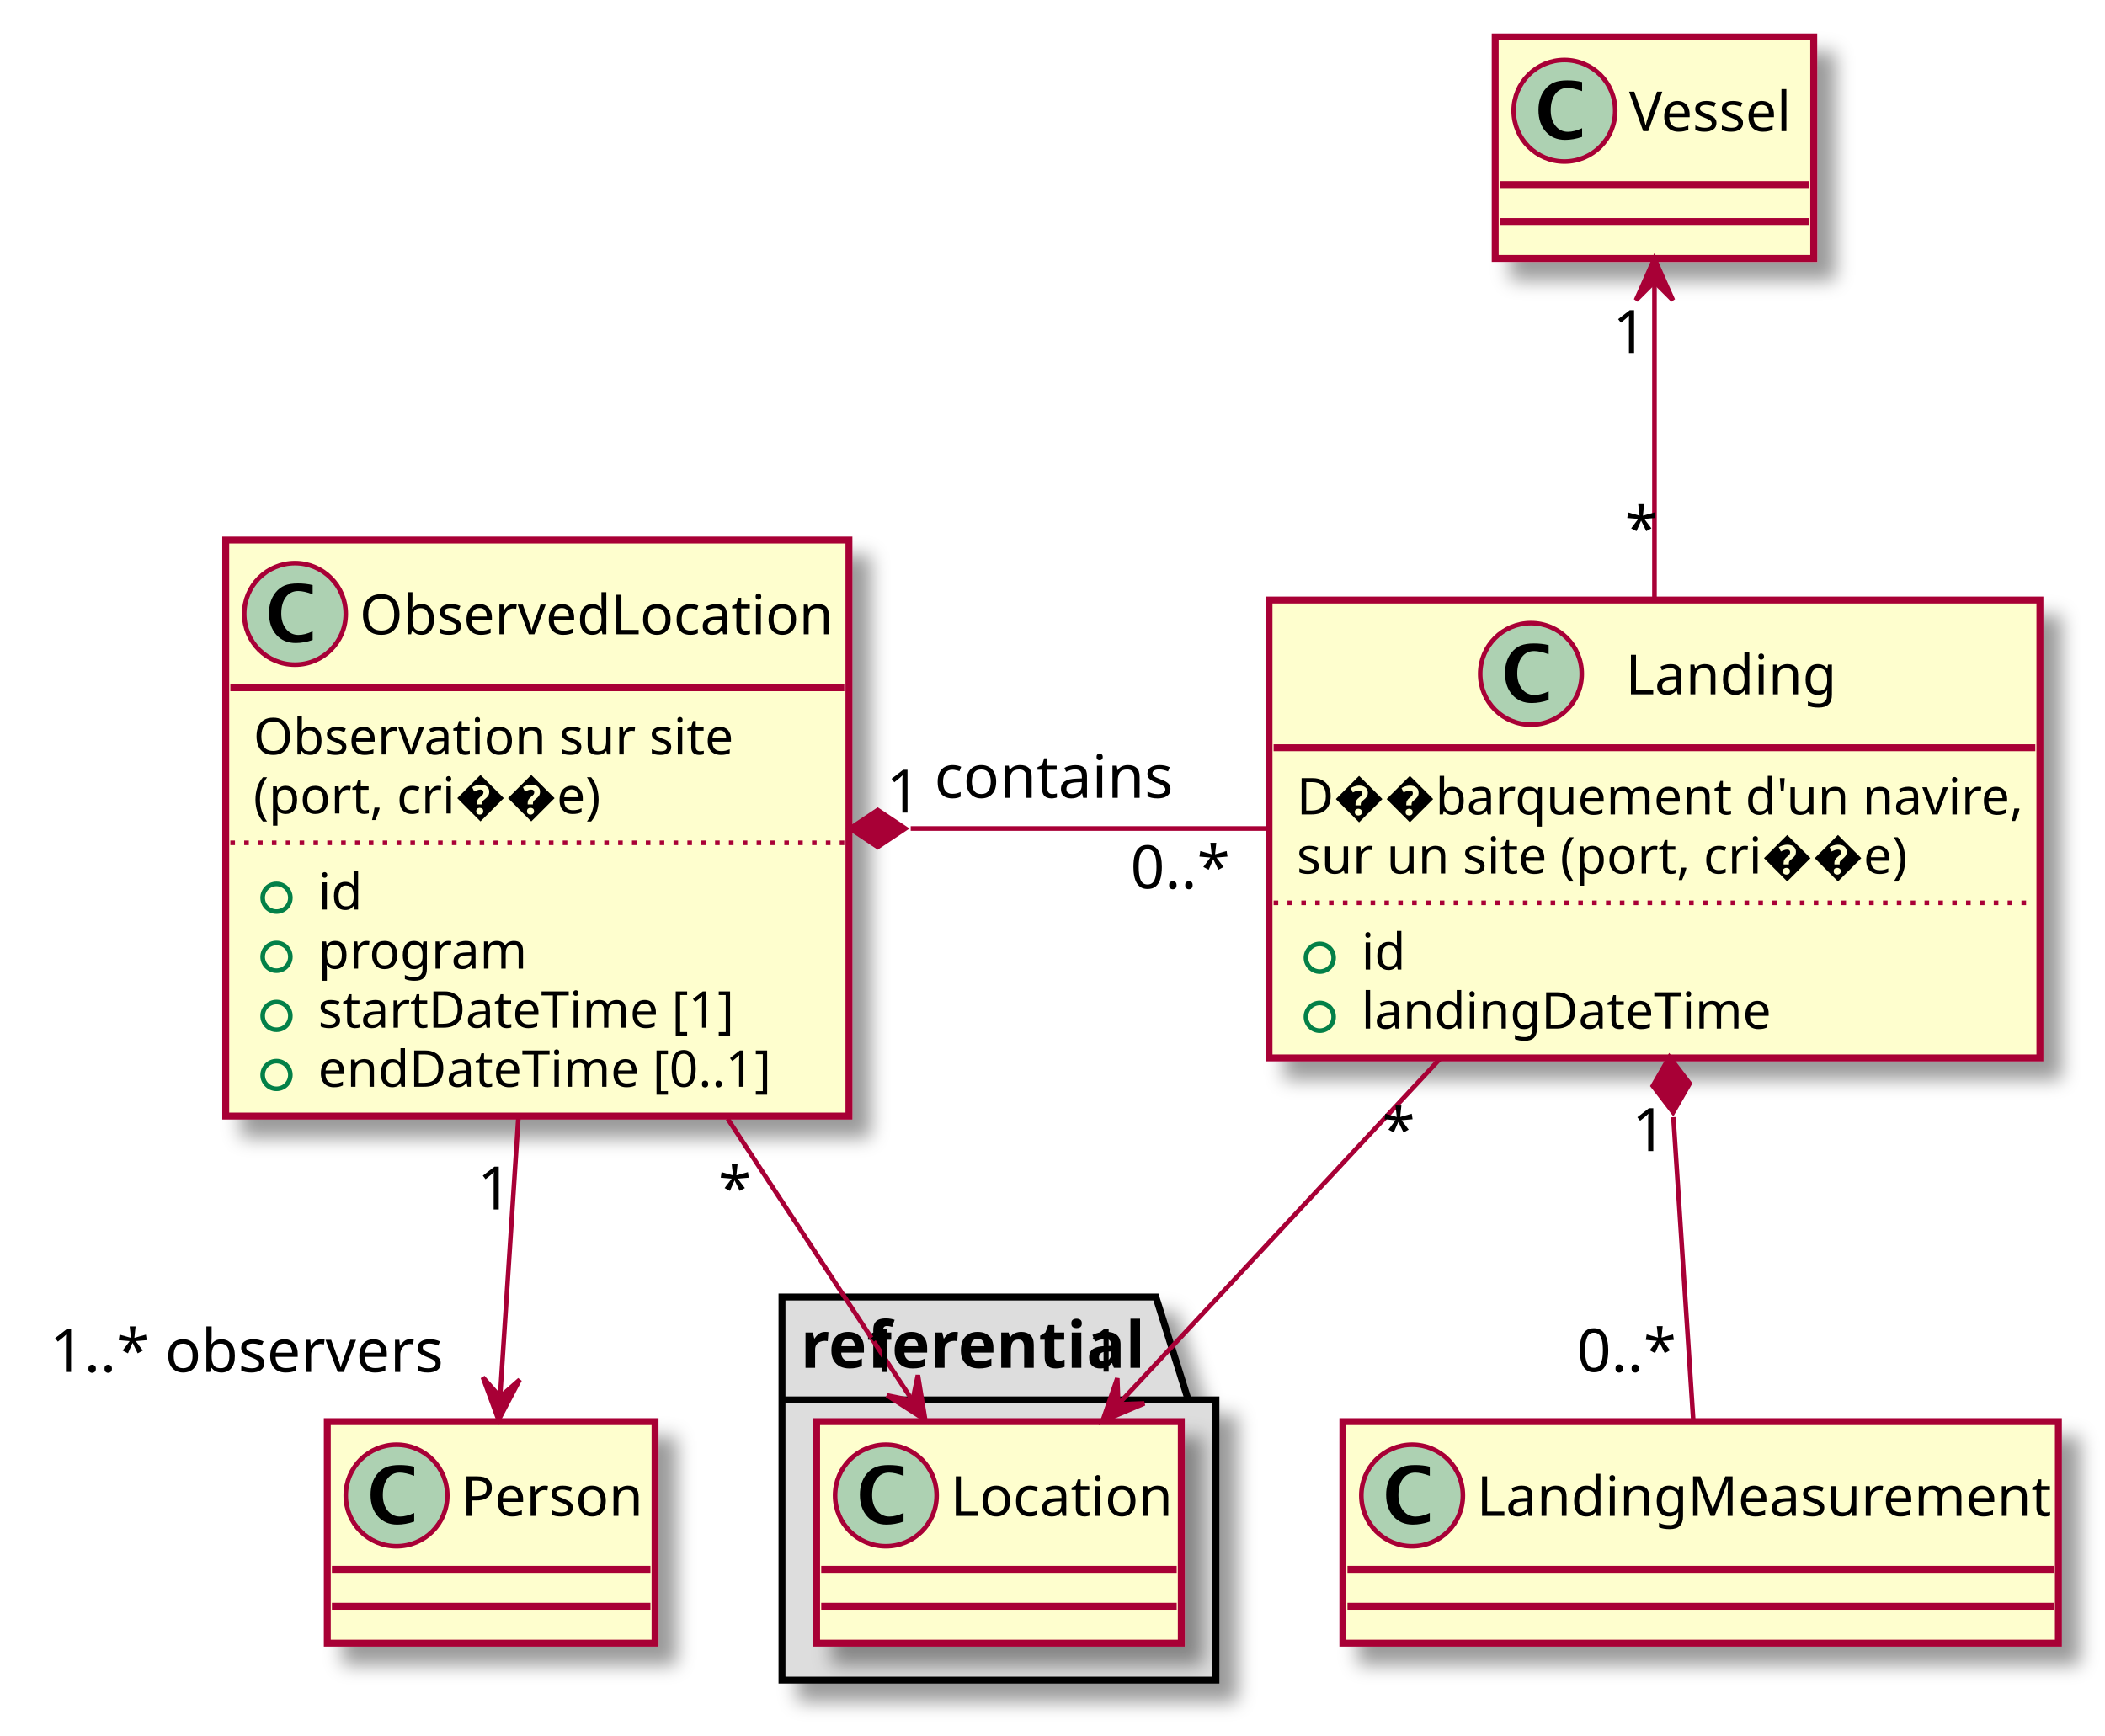
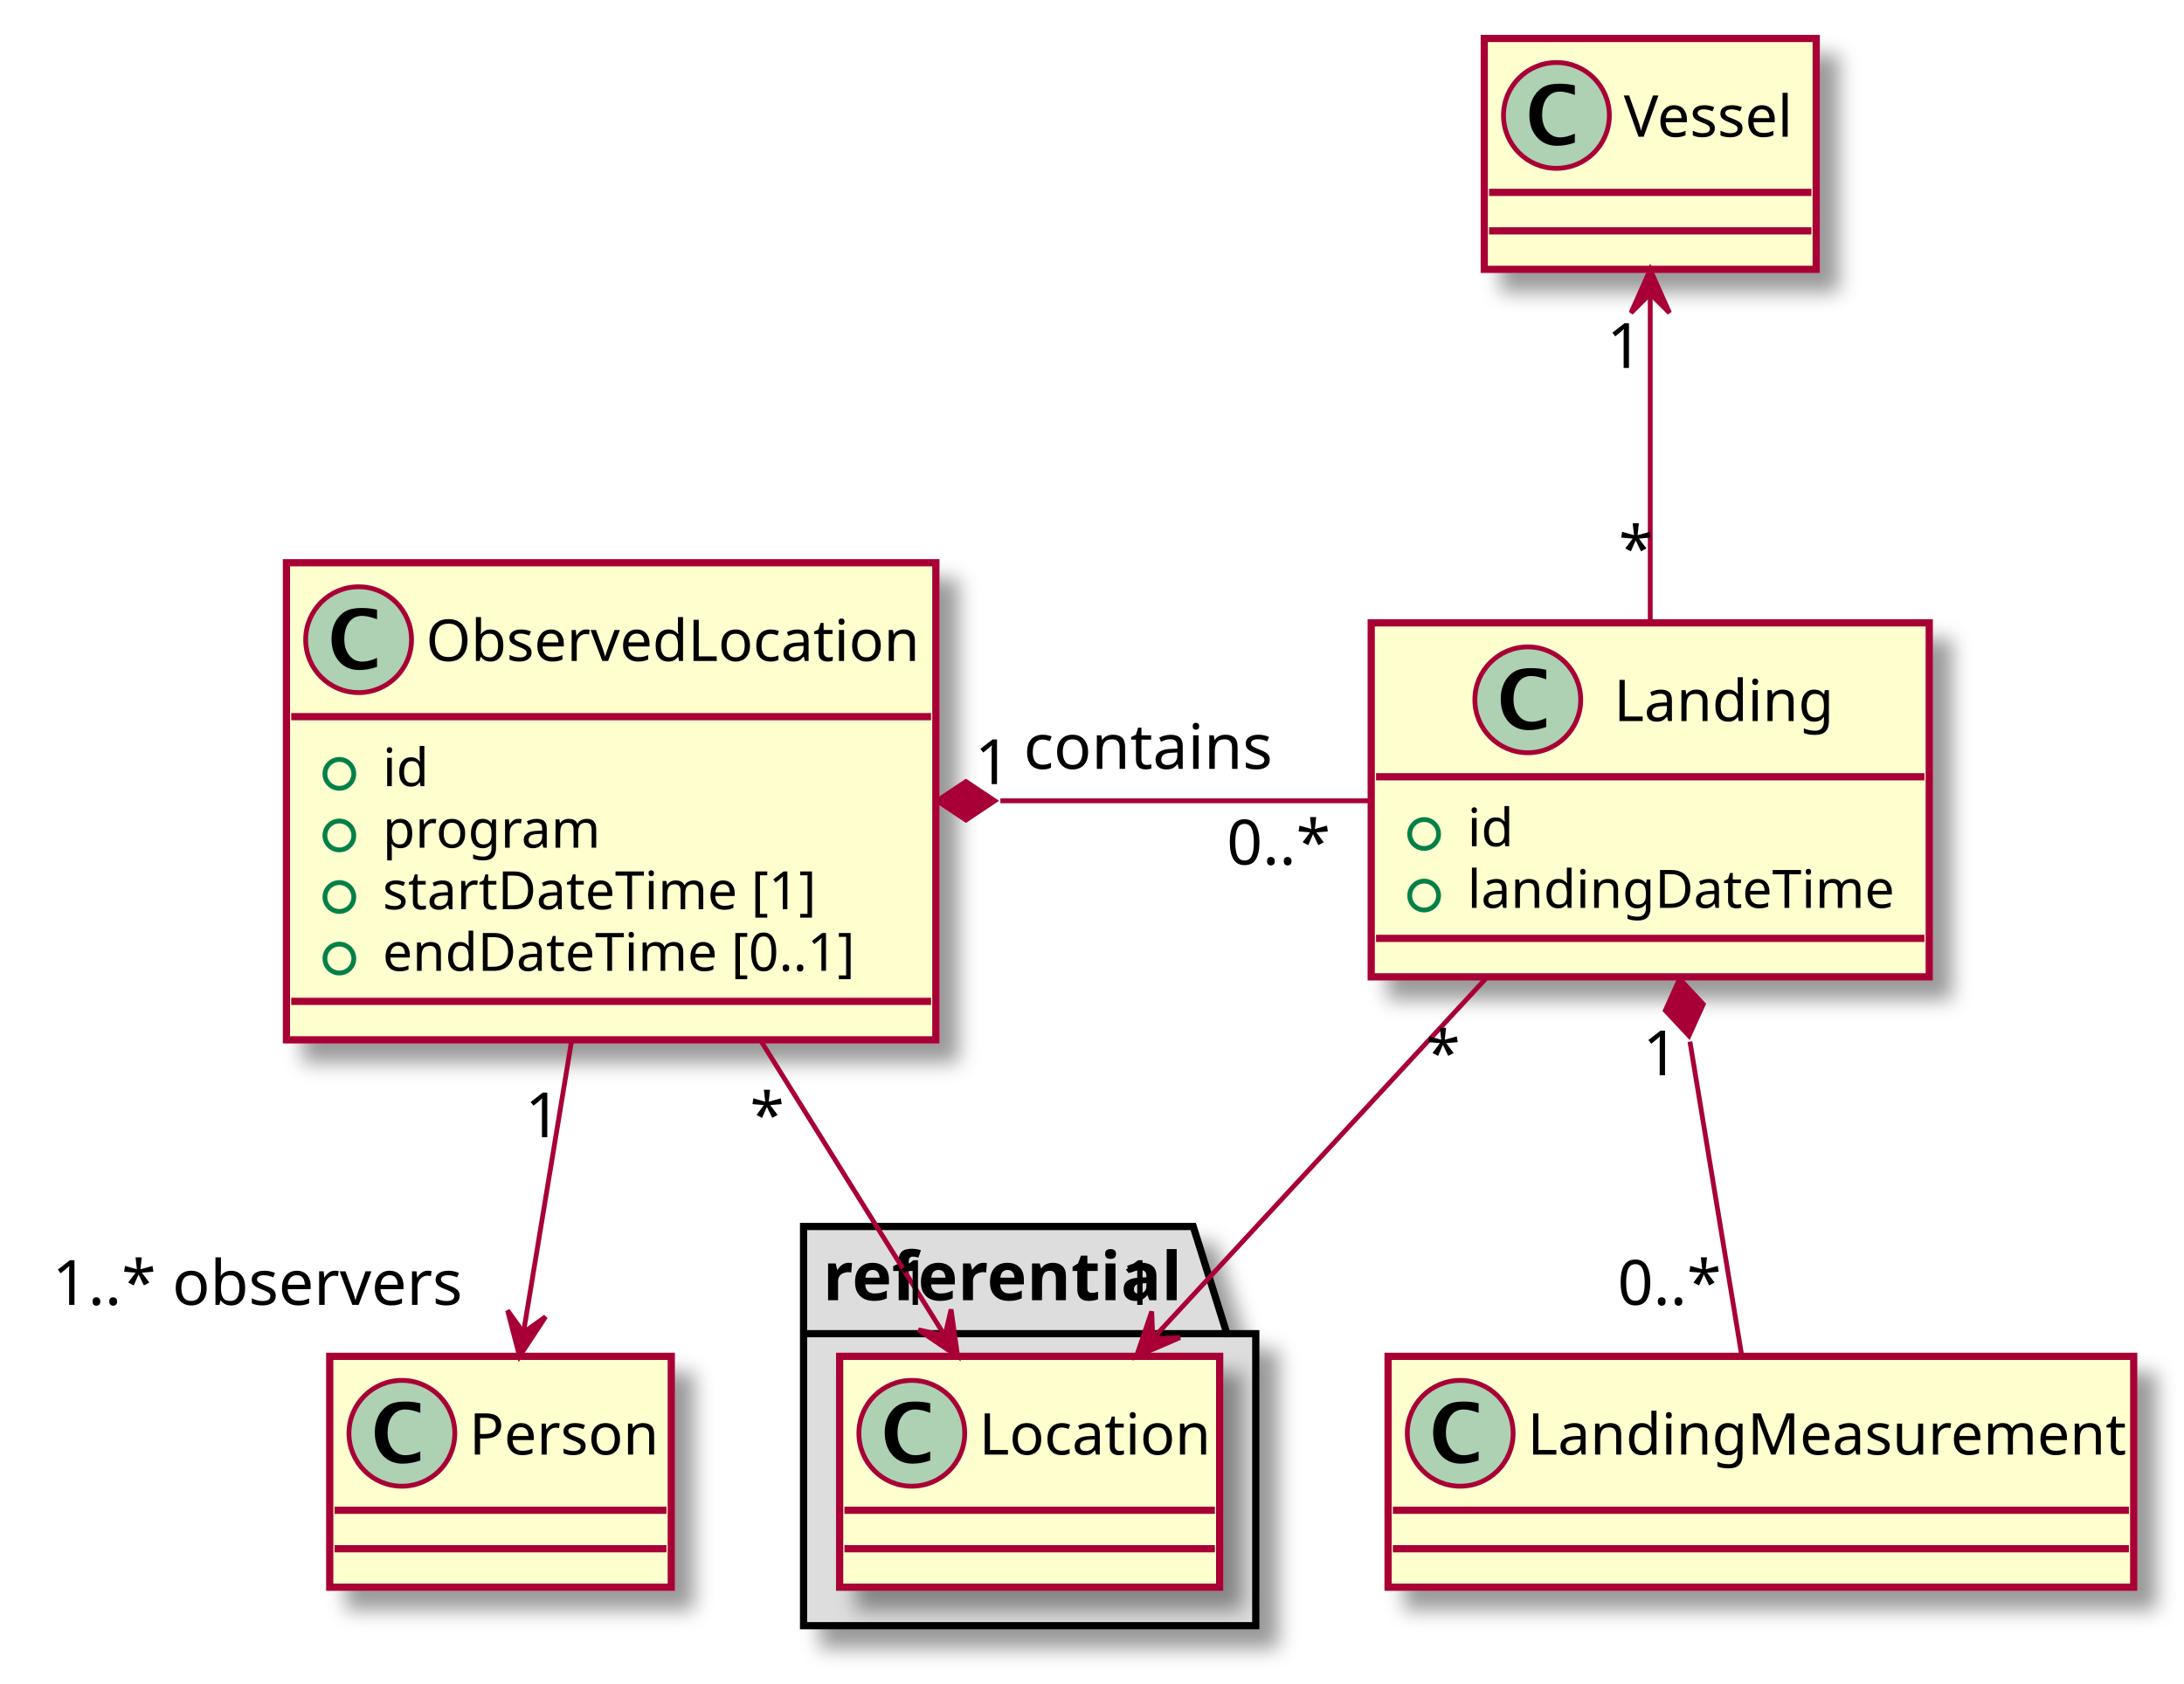
- <svg xmlns="http://www.w3.org/2000/svg" contentScriptType="application/ecmascript" contentStyleType="text/css" height="376px" preserveAspectRatio="none" style="width:456px;height:376px;" version="1.1" viewBox="0 0 456 376" width="456px" zoomAndPan="magnify">
+ <svg xmlns="http://www.w3.org/2000/svg" contentScriptType="application/ecmascript" contentStyleType="text/css" height="350px" preserveAspectRatio="none" style="width:454px;height:350px;" version="1.1" viewBox="0 0 454 350" width="454px" zoomAndPan="magnify">
  <defs>
-     <filter height="300%" id="fyo2mvbrao3at" width="300%" x="-1" y="-1">
+     <filter height="300%" id="f1p4arcxtyi0mf" width="300%" x="-1" y="-1">
      <feGaussianBlur result="blurOut" stdDeviation="2.0" />
      <feColorMatrix in="blurOut" result="blurOut2" type="matrix" values="0 0 0 0 0 0 0 0 0 0 0 0 0 0 0 0 0 0 .4 0" />
      <feOffset dx="4.0" dy="4.0" in="blurOut2" result="blurOut3" />
      <feBlend in="SourceGraphic" in2="blurOut3" mode="normal" />
    </filter>
  </defs>
  <g>
-     <polygon fill="#DDDDDD" filter="url(#fyo2mvbrao3at)" points="169.402,281,250.402,281,257.402,303.29,263.402,303.29,263.402,364,169.402,364,169.402,281" style="stroke: #000000; stroke-width: 1.5;" />
-     <line style="stroke: #000000; stroke-width: 1.5;" x1="169.402" x2="257.402" y1="303.29" y2="303.29" />
-     <text fill="#000000" font-family="sans-serif" font-size="14" font-weight="bold" lengthAdjust="spacingAndGlyphs" textLength="75" x="173.402" y="296.337">referential</text>
-     <rect fill="#FEFECE" filter="url(#fyo2mvbrao3at)" height="48" id="Location" style="stroke: #A80036; stroke-width: 1.5;" width="79" x="176.902" y="308" />
-     <ellipse cx="191.902" cy="324" fill="#ADD1B2" rx="11" ry="11" style="stroke: #A80036; stroke-width: 1.0;" />
-     <path d="M195.73,329.656 Q193.855,330.312 192.043,330.312 Q189.449,330.312 187.863,328.531 Q186.277,326.75 186.277,323.844 Q186.277,321.156 187.684,319.391 Q188.543,318.312 189.66,317.859 Q190.777,317.406 192.559,317.406 Q194.277,317.406 195.73,317.766 L195.73,319.75 Q193.855,319.047 192.605,319.047 Q190.918,319.047 189.926,320.367 Q188.934,321.688 188.934,323.922 Q188.934,325.969 189.973,327.266 Q191.012,328.562 192.652,328.562 Q194.043,328.562 195.73,327.781 L195.73,329.656 Z " />
-     <text fill="#000000" font-family="sans-serif" font-size="12" lengthAdjust="spacingAndGlyphs" textLength="47" x="205.902" y="328.421">Location</text>
-     <line style="stroke: #A80036; stroke-width: 1.5;" x1="177.902" x2="254.902" y1="340" y2="340" />
-     <line style="stroke: #A80036; stroke-width: 1.5;" x1="177.902" x2="254.902" y1="348" y2="348" />
-     <rect fill="#FEFECE" filter="url(#fyo2mvbrao3at)" height="124.796" id="ObservedLocation" style="stroke: #A80036; stroke-width: 1.5;" width="135" x="48.902" y="117" />
-     <ellipse cx="63.902" cy="133" fill="#ADD1B2" rx="11" ry="11" style="stroke: #A80036; stroke-width: 1.0;" />
-     <path d="M67.73,138.656 Q65.855,139.312 64.043,139.312 Q61.449,139.312 59.863,137.531 Q58.277,135.75 58.277,132.844 Q58.277,130.156 59.684,128.391 Q60.543,127.312 61.66,126.859 Q62.777,126.406 64.559,126.406 Q66.277,126.406 67.73,126.766 L67.73,128.75 Q65.855,128.047 64.605,128.047 Q62.918,128.047 61.926,129.367 Q60.934,130.688 60.934,132.922 Q60.934,134.969 61.973,136.266 Q63.012,137.562 64.652,137.562 Q66.043,137.562 67.73,136.781 L67.73,138.656 Z " />
-     <text fill="#000000" font-family="sans-serif" font-size="12" lengthAdjust="spacingAndGlyphs" textLength="103" x="77.902" y="137.421">ObservedLocation</text>
-     <line style="stroke: #A80036; stroke-width: 1.5;" x1="49.902" x2="182.902" y1="149" y2="149" />
-     <text fill="#000000" font-family="sans-serif" font-size="11" lengthAdjust="spacingAndGlyphs" textLength="109" x="54.902" y="163.452">Observation sur site</text>
-     <text fill="#000000" font-family="sans-serif" font-size="11" lengthAdjust="spacingAndGlyphs" textLength="73" x="54.902" y="176.251">(port, cri��e)</text>
-     <line style="stroke: #A80036; stroke-width: 1.0; stroke-dasharray: 1.0,2.0;" x1="49.902" x2="182.902" y1="182.599" y2="182.599" />
-     <ellipse cx="59.902" cy="194.498" fill="none" rx="3" ry="3" style="stroke: #038048; stroke-width: 1.0;" />
-     <text fill="#000000" font-family="sans-serif" font-size="11" lengthAdjust="spacingAndGlyphs" textLength="10" x="68.902" y="197.051">id</text>
-     <ellipse cx="59.902" cy="207.298" fill="none" rx="3" ry="3" style="stroke: #038048; stroke-width: 1.0;" />
-     <text fill="#000000" font-family="sans-serif" font-size="11" lengthAdjust="spacingAndGlyphs" textLength="47" x="68.902" y="209.85">program</text>
-     <ellipse cx="59.902" cy="220.097" fill="none" rx="3" ry="3" style="stroke: #038048; stroke-width: 1.0;" />
-     <text fill="#000000" font-family="sans-serif" font-size="11" lengthAdjust="spacingAndGlyphs" textLength="93" x="68.902" y="222.649">startDateTime [1]</text>
-     <ellipse cx="59.902" cy="232.896" fill="none" rx="3" ry="3" style="stroke: #038048; stroke-width: 1.0;" />
-     <text fill="#000000" font-family="sans-serif" font-size="11" lengthAdjust="spacingAndGlyphs" textLength="101" x="68.902" y="235.449">endDateTime [0..1]</text>
-     <rect fill="#FEFECE" filter="url(#fyo2mvbrao3at)" height="99.197" id="Landing" style="stroke: #A80036; stroke-width: 1.5;" width="167" x="274.902" y="130" />
-     <ellipse cx="331.652" cy="146" fill="#ADD1B2" rx="11" ry="11" style="stroke: #A80036; stroke-width: 1.0;" />
-     <path d="M335.48,151.656 Q333.605,152.312 331.793,152.312 Q329.199,152.312 327.613,150.531 Q326.027,148.75 326.027,145.844 Q326.027,143.156 327.433,141.391 Q328.293,140.312 329.41,139.859 Q330.527,139.406 332.308,139.406 Q334.027,139.406 335.48,139.766 L335.48,141.75 Q333.605,141.047 332.355,141.047 Q330.668,141.047 329.676,142.367 Q328.683,143.688 328.683,145.922 Q328.683,147.969 329.723,149.266 Q330.762,150.562 332.402,150.562 Q333.793,150.562 335.48,149.781 L335.48,151.656 Z " />
-     <text fill="#000000" font-family="sans-serif" font-size="12" lengthAdjust="spacingAndGlyphs" textLength="45" x="352.152" y="150.421">Landing</text>
-     <line style="stroke: #A80036; stroke-width: 1.5;" x1="275.902" x2="440.902" y1="162" y2="162" />
-     <text fill="#000000" font-family="sans-serif" font-size="11" lengthAdjust="spacingAndGlyphs" textLength="155" x="280.902" y="176.452">D��barquement d'un navire,</text>
-     <text fill="#000000" font-family="sans-serif" font-size="11" lengthAdjust="spacingAndGlyphs" textLength="133" x="280.902" y="189.251">sur un site (port, cri��e)</text>
-     <line style="stroke: #A80036; stroke-width: 1.0; stroke-dasharray: 1.0,2.0;" x1="275.902" x2="440.902" y1="195.599" y2="195.599" />
-     <ellipse cx="285.902" cy="207.498" fill="none" rx="3" ry="3" style="stroke: #038048; stroke-width: 1.0;" />
-     <text fill="#000000" font-family="sans-serif" font-size="11" lengthAdjust="spacingAndGlyphs" textLength="10" x="294.902" y="210.051">id</text>
-     <ellipse cx="285.902" cy="220.298" fill="none" rx="3" ry="3" style="stroke: #038048; stroke-width: 1.0;" />
-     <text fill="#000000" font-family="sans-serif" font-size="11" lengthAdjust="spacingAndGlyphs" textLength="90" x="294.902" y="222.85">landingDateTime</text>
-     <rect fill="#FEFECE" filter="url(#fyo2mvbrao3at)" height="48" id="LandingMeasurement" style="stroke: #A80036; stroke-width: 1.5;" width="155" x="290.902" y="308" />
-     <ellipse cx="305.902" cy="324" fill="#ADD1B2" rx="11" ry="11" style="stroke: #A80036; stroke-width: 1.0;" />
-     <path d="M309.73,329.656 Q307.855,330.312 306.043,330.312 Q303.449,330.312 301.863,328.531 Q300.277,326.75 300.277,323.844 Q300.277,321.156 301.684,319.391 Q302.543,318.312 303.66,317.859 Q304.777,317.406 306.559,317.406 Q308.277,317.406 309.73,317.766 L309.73,319.75 Q307.855,319.047 306.605,319.047 Q304.918,319.047 303.926,320.367 Q302.934,321.688 302.934,323.922 Q302.934,325.969 303.973,327.266 Q305.012,328.562 306.652,328.562 Q308.043,328.562 309.73,327.781 L309.73,329.656 Z " />
-     <text fill="#000000" font-family="sans-serif" font-size="12" lengthAdjust="spacingAndGlyphs" textLength="123" x="319.902" y="328.421">LandingMeasurement</text>
-     <line style="stroke: #A80036; stroke-width: 1.5;" x1="291.902" x2="444.902" y1="340" y2="340" />
-     <line style="stroke: #A80036; stroke-width: 1.5;" x1="291.902" x2="444.902" y1="348" y2="348" />
-     <rect fill="#FEFECE" filter="url(#fyo2mvbrao3at)" height="48" id="Person" style="stroke: #A80036; stroke-width: 1.5;" width="71" x="70.902" y="308" />
-     <ellipse cx="85.902" cy="324" fill="#ADD1B2" rx="11" ry="11" style="stroke: #A80036; stroke-width: 1.0;" />
-     <path d="M89.73,329.656 Q87.855,330.312 86.043,330.312 Q83.449,330.312 81.863,328.531 Q80.277,326.75 80.277,323.844 Q80.277,321.156 81.684,319.391 Q82.543,318.312 83.66,317.859 Q84.777,317.406 86.559,317.406 Q88.277,317.406 89.73,317.766 L89.73,319.75 Q87.855,319.047 86.605,319.047 Q84.918,319.047 83.926,320.367 Q82.934,321.688 82.934,323.922 Q82.934,325.969 83.973,327.266 Q85.012,328.562 86.652,328.562 Q88.043,328.562 89.73,327.781 L89.73,329.656 Z " />
-     <text fill="#000000" font-family="sans-serif" font-size="12" lengthAdjust="spacingAndGlyphs" textLength="39" x="99.902" y="328.421">Person</text>
-     <line style="stroke: #A80036; stroke-width: 1.5;" x1="71.902" x2="140.902" y1="340" y2="340" />
-     <line style="stroke: #A80036; stroke-width: 1.5;" x1="71.902" x2="140.902" y1="348" y2="348" />
-     <rect fill="#FEFECE" filter="url(#fyo2mvbrao3at)" height="48" id="Vessel" style="stroke: #A80036; stroke-width: 1.5;" width="69" x="323.902" y="8" />
-     <ellipse cx="338.902" cy="24" fill="#ADD1B2" rx="11" ry="11" style="stroke: #A80036; stroke-width: 1.0;" />
-     <path d="M342.73,29.656 Q340.855,30.312 339.043,30.312 Q336.449,30.312 334.863,28.531 Q333.277,26.75 333.277,23.844 Q333.277,21.156 334.684,19.391 Q335.543,18.312 336.66,17.859 Q337.777,17.406 339.559,17.406 Q341.277,17.406 342.73,17.766 L342.73,19.75 Q340.855,19.047 339.605,19.047 Q337.918,19.047 336.926,20.367 Q335.934,21.688 335.934,23.922 Q335.934,25.969 336.973,27.266 Q338.012,28.562 339.652,28.562 Q341.043,28.562 342.73,27.781 L342.73,29.656 Z " />
-     <text fill="#000000" font-family="sans-serif" font-size="12" lengthAdjust="spacingAndGlyphs" textLength="37" x="352.902" y="28.421">Vessel</text>
-     <line style="stroke: #A80036; stroke-width: 1.5;" x1="324.902" x2="391.902" y1="40" y2="40" />
-     <line style="stroke: #A80036; stroke-width: 1.5;" x1="324.902" x2="391.902" y1="48" y2="48" />
-     <path d="M197.285,179.5 C222.186,179.5 249.645,179.5 274.73,179.5 " fill="none" id="ObservedLocation-Landing" style="stroke: #A80036; stroke-width: 1.0;" />
-     <polygon fill="#A80036" points="184.135,179.5,190.135,183.5,196.135,179.5,190.135,175.5,184.135,179.5" style="stroke: #A80036; stroke-width: 1.0;" />
-     <text fill="#000000" font-family="sans-serif" font-size="13" lengthAdjust="spacingAndGlyphs" textLength="54" x="202.402" y="172.852">contains</text>
-     <text fill="#000000" font-family="sans-serif" font-size="13" lengthAdjust="spacingAndGlyphs" textLength="8" x="191.98" y="176.05">1</text>
-     <text fill="#000000" font-family="sans-serif" font-size="13" lengthAdjust="spacingAndGlyphs" textLength="22" x="244.89" y="192.471">0..*</text>
-     <path d="M112.277,242.408 C110.912,263.227 109.457,285.416 108.337,302.504 " fill="none" id="ObservedLocation-Person" style="stroke: #A80036; stroke-width: 1.0;" />
-     <polygon fill="#A80036" points="108,307.636,112.581,298.917,108.327,302.646,104.598,298.393,108,307.636" style="stroke: #A80036; stroke-width: 1.0;" />
-     <text fill="#000000" font-family="sans-serif" font-size="13" lengthAdjust="spacingAndGlyphs" textLength="8" x="103.439" y="262.038">1</text>
-     <text fill="#000000" font-family="sans-serif" font-size="13" lengthAdjust="spacingAndGlyphs" textLength="87" x="10.786" y="297.237">1..* observers</text>
-     <path d="M358.402,61.354 C358.402,80.895 358.402,107.059 358.402,129.798 " fill="none" id="Vessel-Landing" style="stroke: #A80036; stroke-width: 1.0;" />
-     <polygon fill="#A80036" points="358.402,56.027,354.402,65.027,358.402,61.027,362.402,65.027,358.402,56.027" style="stroke: #A80036; stroke-width: 1.0;" />
-     <text fill="#000000" font-family="sans-serif" font-size="13" lengthAdjust="spacingAndGlyphs" textLength="8" x="349.377" y="76.474">1</text>
-     <text fill="#000000" font-family="sans-serif" font-size="13" lengthAdjust="spacingAndGlyphs" textLength="6" x="351.98" y="119.101">*</text>
-     <path d="M362.503,242.031 C364.024,265.231 365.66,290.182 366.823,307.91 " fill="none" id="Landing-LandingMeasurement" style="stroke: #A80036; stroke-width: 1.0;" />
-     <polygon fill="#A80036" points="361.649,229.012,358.05,235.261,362.434,240.987,366.033,234.738,361.649,229.012" style="stroke: #A80036; stroke-width: 1.0;" />
-     <text fill="#000000" font-family="sans-serif" font-size="13" lengthAdjust="spacingAndGlyphs" textLength="8" x="353.543" y="249.377">1</text>
-     <text fill="#000000" font-family="sans-serif" font-size="13" lengthAdjust="spacingAndGlyphs" textLength="22" x="341.599" y="297.183">0..*</text>
-     <path d="M312.299,229.012 C289.123,253.902 261.894,283.144 242.384,304.097 " fill="none" id="Landing-Location" style="stroke: #A80036; stroke-width: 1.0;" />
-     <polygon fill="#A80036" points="238.834,307.91,247.895,304.049,242.241,304.25,242.04,298.597,238.834,307.91" style="stroke: #A80036; stroke-width: 1.0;" />
-     <text fill="#000000" font-family="sans-serif" font-size="13" lengthAdjust="spacingAndGlyphs" textLength="6" x="299.394" y="249.377">*</text>
-     <text fill="#000000" font-family="sans-serif" font-size="13" lengthAdjust="spacingAndGlyphs" textLength="8" x="235.557" y="297.183">1</text>
-     <path d="M157.654,242.408 C171.541,263.586 186.358,286.182 197.637,303.383 " fill="none" id="ObservedLocation-Location" style="stroke: #A80036; stroke-width: 1.0;" />
-     <polygon fill="#A80036" points="200.426,307.636,198.836,297.916,197.684,303.454,192.146,302.303,200.426,307.636" style="stroke: #A80036; stroke-width: 1.0;" />
-     <text fill="#000000" font-family="sans-serif" font-size="13" lengthAdjust="spacingAndGlyphs" textLength="6" x="155.598" y="262.038">*</text>
-     <text fill="#000000" font-family="sans-serif" font-size="13" lengthAdjust="spacingAndGlyphs" textLength="8" x="187.556" y="297.237">1</text>
+     <polygon fill="#DDDDDD" filter="url(#f1p4arcxtyi0mf)" points="167.042,255,248.042,255,255.042,277.29,261.043,277.29,261.043,338,167.042,338,167.042,255" style="stroke: #000000; stroke-width: 1.5;" />
+     <line style="stroke: #000000; stroke-width: 1.5;" x1="167.042" x2="255.042" y1="277.29" y2="277.29" />
+     <text fill="#000000" font-family="sans-serif" font-size="14" font-weight="bold" lengthAdjust="spacingAndGlyphs" textLength="75" x="171.042" y="270.337">referential</text>
+     <rect fill="#FEFECE" filter="url(#f1p4arcxtyi0mf)" height="48" id="Location" style="stroke: #A80036; stroke-width: 1.5;" width="79" x="174.542" y="282" />
+     <ellipse cx="189.542" cy="298" fill="#ADD1B2" rx="11" ry="11" style="stroke: #A80036; stroke-width: 1.0;" />
+     <path d="M193.371,303.656 Q191.496,304.312 189.683,304.312 Q187.089,304.312 185.503,302.531 Q183.917,300.75 183.917,297.844 Q183.917,295.156 185.324,293.391 Q186.183,292.312 187.3,291.859 Q188.417,291.406 190.199,291.406 Q191.917,291.406 193.371,291.766 L193.371,293.75 Q191.496,293.047 190.246,293.047 Q188.558,293.047 187.566,294.367 Q186.574,295.688 186.574,297.922 Q186.574,299.969 187.613,301.266 Q188.652,302.562 190.292,302.562 Q191.683,302.562 193.371,301.781 L193.371,303.656 Z " />
+     <text fill="#000000" font-family="sans-serif" font-size="12" lengthAdjust="spacingAndGlyphs" textLength="47" x="203.542" y="302.421">Location</text>
+     <line style="stroke: #A80036; stroke-width: 1.5;" x1="175.542" x2="252.542" y1="314" y2="314" />
+     <line style="stroke: #A80036; stroke-width: 1.5;" x1="175.542" x2="252.542" y1="322" y2="322" />
+     <rect fill="#FEFECE" filter="url(#f1p4arcxtyi0mf)" height="99.197" id="ObservedLocation" style="stroke: #A80036; stroke-width: 1.5;" width="135" x="59.542" y="117" />
+     <ellipse cx="74.543" cy="133" fill="#ADD1B2" rx="11" ry="11" style="stroke: #A80036; stroke-width: 1.0;" />
+     <path d="M78.371,138.656 Q76.496,139.312 74.683,139.312 Q72.089,139.312 70.503,137.531 Q68.918,135.75 68.918,132.844 Q68.918,130.156 70.324,128.391 Q71.183,127.312 72.3,126.859 Q73.418,126.406 75.199,126.406 Q76.918,126.406 78.371,126.766 L78.371,128.75 Q76.496,128.047 75.246,128.047 Q73.558,128.047 72.566,129.367 Q71.574,130.688 71.574,132.922 Q71.574,134.969 72.613,136.266 Q73.652,137.562 75.293,137.562 Q76.683,137.562 78.371,136.781 L78.371,138.656 Z " />
+     <text fill="#000000" font-family="sans-serif" font-size="12" lengthAdjust="spacingAndGlyphs" textLength="103" x="88.543" y="137.421">ObservedLocation</text>
+     <line style="stroke: #A80036; stroke-width: 1.5;" x1="60.542" x2="193.542" y1="149" y2="149" />
+     <ellipse cx="70.543" cy="160.9" fill="none" rx="3" ry="3" style="stroke: #038048; stroke-width: 1.0;" />
+     <text fill="#000000" font-family="sans-serif" font-size="11" lengthAdjust="spacingAndGlyphs" textLength="10" x="79.543" y="163.452">id</text>
+     <ellipse cx="70.543" cy="173.699" fill="none" rx="3" ry="3" style="stroke: #038048; stroke-width: 1.0;" />
+     <text fill="#000000" font-family="sans-serif" font-size="11" lengthAdjust="spacingAndGlyphs" textLength="47" x="79.543" y="176.251">program</text>
+     <ellipse cx="70.543" cy="186.498" fill="none" rx="3" ry="3" style="stroke: #038048; stroke-width: 1.0;" />
+     <text fill="#000000" font-family="sans-serif" font-size="11" lengthAdjust="spacingAndGlyphs" textLength="93" x="79.543" y="189.051">startDateTime [1]</text>
+     <ellipse cx="70.543" cy="199.298" fill="none" rx="3" ry="3" style="stroke: #038048; stroke-width: 1.0;" />
+     <text fill="#000000" font-family="sans-serif" font-size="11" lengthAdjust="spacingAndGlyphs" textLength="101" x="79.543" y="201.85">endDateTime [0..1]</text>
+     <line style="stroke: #A80036; stroke-width: 1.5;" x1="60.542" x2="193.542" y1="208.197" y2="208.197" />
+     <rect fill="#FEFECE" filter="url(#f1p4arcxtyi0mf)" height="73.599" id="Landing" style="stroke: #A80036; stroke-width: 1.5;" width="116" x="285.043" y="129.5" />
+     <ellipse cx="317.592" cy="145.5" fill="#ADD1B2" rx="11" ry="11" style="stroke: #A80036; stroke-width: 1.0;" />
+     <path d="M321.421,151.156 Q319.546,151.812 317.733,151.812 Q315.139,151.812 313.553,150.031 Q311.967,148.25 311.967,145.344 Q311.967,142.656 313.374,140.891 Q314.233,139.812 315.35,139.359 Q316.467,138.906 318.249,138.906 Q319.967,138.906 321.421,139.266 L321.421,141.25 Q319.546,140.547 318.296,140.547 Q316.608,140.547 315.616,141.867 Q314.624,143.188 314.624,145.422 Q314.624,147.469 315.663,148.766 Q316.702,150.062 318.342,150.062 Q319.733,150.062 321.421,149.281 L321.421,151.156 Z " />
+     <text fill="#000000" font-family="sans-serif" font-size="12" lengthAdjust="spacingAndGlyphs" textLength="45" x="335.493" y="149.921">Landing</text>
+     <line style="stroke: #A80036; stroke-width: 1.5;" x1="286.043" x2="400.043" y1="161.5" y2="161.5" />
+     <ellipse cx="296.043" cy="173.4" fill="none" rx="3" ry="3" style="stroke: #038048; stroke-width: 1.0;" />
+     <text fill="#000000" font-family="sans-serif" font-size="11" lengthAdjust="spacingAndGlyphs" textLength="10" x="305.043" y="175.952">id</text>
+     <ellipse cx="296.043" cy="186.199" fill="none" rx="3" ry="3" style="stroke: #038048; stroke-width: 1.0;" />
+     <text fill="#000000" font-family="sans-serif" font-size="11" lengthAdjust="spacingAndGlyphs" textLength="90" x="305.043" y="188.751">landingDateTime</text>
+     <line style="stroke: #A80036; stroke-width: 1.5;" x1="286.043" x2="400.043" y1="195.099" y2="195.099" />
+     <rect fill="#FEFECE" filter="url(#f1p4arcxtyi0mf)" height="48" id="LandingMeasurement" style="stroke: #A80036; stroke-width: 1.5;" width="155" x="288.543" y="282" />
+     <ellipse cx="303.543" cy="298" fill="#ADD1B2" rx="11" ry="11" style="stroke: #A80036; stroke-width: 1.0;" />
+     <path d="M307.371,303.656 Q305.496,304.312 303.683,304.312 Q301.089,304.312 299.503,302.531 Q297.918,300.75 297.918,297.844 Q297.918,295.156 299.324,293.391 Q300.183,292.312 301.3,291.859 Q302.418,291.406 304.199,291.406 Q305.918,291.406 307.371,291.766 L307.371,293.75 Q305.496,293.047 304.246,293.047 Q302.558,293.047 301.566,294.367 Q300.574,295.688 300.574,297.922 Q300.574,299.969 301.613,301.266 Q302.652,302.562 304.293,302.562 Q305.683,302.562 307.371,301.781 L307.371,303.656 Z " />
+     <text fill="#000000" font-family="sans-serif" font-size="12" lengthAdjust="spacingAndGlyphs" textLength="123" x="317.543" y="302.421">LandingMeasurement</text>
+     <line style="stroke: #A80036; stroke-width: 1.5;" x1="289.543" x2="442.543" y1="314" y2="314" />
+     <line style="stroke: #A80036; stroke-width: 1.5;" x1="289.543" x2="442.543" y1="322" y2="322" />
+     <rect fill="#FEFECE" filter="url(#f1p4arcxtyi0mf)" height="48" id="Person" style="stroke: #A80036; stroke-width: 1.5;" width="71" x="68.543" y="282" />
+     <ellipse cx="83.543" cy="298" fill="#ADD1B2" rx="11" ry="11" style="stroke: #A80036; stroke-width: 1.0;" />
+     <path d="M87.371,303.656 Q85.496,304.312 83.683,304.312 Q81.089,304.312 79.503,302.531 Q77.918,300.75 77.918,297.844 Q77.918,295.156 79.324,293.391 Q80.183,292.312 81.3,291.859 Q82.418,291.406 84.199,291.406 Q85.918,291.406 87.371,291.766 L87.371,293.75 Q85.496,293.047 84.246,293.047 Q82.558,293.047 81.566,294.367 Q80.574,295.688 80.574,297.922 Q80.574,299.969 81.613,301.266 Q82.652,302.562 84.293,302.562 Q85.683,302.562 87.371,301.781 L87.371,303.656 Z " />
+     <text fill="#000000" font-family="sans-serif" font-size="12" lengthAdjust="spacingAndGlyphs" textLength="39" x="97.543" y="302.421">Person</text>
+     <line style="stroke: #A80036; stroke-width: 1.5;" x1="69.543" x2="138.542" y1="314" y2="314" />
+     <line style="stroke: #A80036; stroke-width: 1.5;" x1="69.543" x2="138.542" y1="322" y2="322" />
+     <rect fill="#FEFECE" filter="url(#f1p4arcxtyi0mf)" height="48" id="Vessel" style="stroke: #A80036; stroke-width: 1.5;" width="69" x="308.543" y="8" />
+     <ellipse cx="323.543" cy="24" fill="#ADD1B2" rx="11" ry="11" style="stroke: #A80036; stroke-width: 1.0;" />
+     <path d="M327.371,29.656 Q325.496,30.312 323.683,30.312 Q321.089,30.312 319.503,28.531 Q317.918,26.75 317.918,23.844 Q317.918,21.156 319.324,19.391 Q320.183,18.312 321.3,17.859 Q322.418,17.406 324.199,17.406 Q325.918,17.406 327.371,17.766 L327.371,19.75 Q325.496,19.047 324.246,19.047 Q322.558,19.047 321.566,20.367 Q320.574,21.688 320.574,23.922 Q320.574,25.969 321.613,27.266 Q322.652,28.562 324.293,28.562 Q325.683,28.562 327.371,27.781 L327.371,29.656 Z " />
+     <text fill="#000000" font-family="sans-serif" font-size="12" lengthAdjust="spacingAndGlyphs" textLength="37" x="337.543" y="28.421">Vessel</text>
+     <line style="stroke: #A80036; stroke-width: 1.5;" x1="309.543" x2="376.543" y1="40" y2="40" />
+     <line style="stroke: #A80036; stroke-width: 1.5;" x1="309.543" x2="376.543" y1="48" y2="48" />
+     <path d="M207.95,166.5 C233.552,166.5 261.324,166.5 284.992,166.5 " fill="none" id="ObservedLocation-Landing" style="stroke: #A80036; stroke-width: 1.0;" />
+     <polygon fill="#A80036" points="194.794,166.5,200.794,170.5,206.794,166.5,200.794,162.5,194.794,166.5" style="stroke: #A80036; stroke-width: 1.0;" />
+     <text fill="#000000" font-family="sans-serif" font-size="13" lengthAdjust="spacingAndGlyphs" textLength="54" x="212.792" y="159.852">contains</text>
+     <text fill="#000000" font-family="sans-serif" font-size="13" lengthAdjust="spacingAndGlyphs" textLength="8" x="202.641" y="163.028">1</text>
+     <text fill="#000000" font-family="sans-serif" font-size="13" lengthAdjust="spacingAndGlyphs" textLength="22" x="255.008" y="179.75">0..*</text>
+     <path d="M118.869,216.075 C115.522,236.373 111.764,259.165 108.869,276.724 " fill="none" id="ObservedLocation-Person" style="stroke: #A80036; stroke-width: 1.0;" />
+     <polygon fill="#A80036" points="108,281.997,113.411,273.767,108.813,277.063,105.517,272.466,108,281.997" style="stroke: #A80036; stroke-width: 1.0;" />
+     <text fill="#000000" font-family="sans-serif" font-size="13" lengthAdjust="spacingAndGlyphs" textLength="8" x="109.157" y="236.449">1</text>
+     <text fill="#000000" font-family="sans-serif" font-size="13" lengthAdjust="spacingAndGlyphs" textLength="87" x="10.867" y="271.293">1..* observers</text>
+     <path d="M343.043,61.244 C343.043,81.262 343.043,107.969 343.043,129.472 " fill="none" id="Vessel-Landing" style="stroke: #A80036; stroke-width: 1.0;" />
+     <polygon fill="#A80036" points="343.043,56.046,339.043,65.046,343.043,61.046,347.043,65.046,343.043,56.046" style="stroke: #A80036; stroke-width: 1.0;" />
+     <text fill="#000000" font-family="sans-serif" font-size="13" lengthAdjust="spacingAndGlyphs" textLength="8" x="334.017" y="76.498">1</text>
+     <text fill="#000000" font-family="sans-serif" font-size="13" lengthAdjust="spacingAndGlyphs" textLength="6" x="336.489" y="118.663">*</text>
+     <path d="M351.298,216.569 C354.97,238.846 359.124,264.04 362.085,281.997 " fill="none" id="Landing-LandingMeasurement" style="stroke: #A80036; stroke-width: 1.0;" />
+     <polygon fill="#A80036" points="349.146,203.517,346.175,210.088,351.098,215.357,354.068,208.786,349.146,203.517" style="stroke: #A80036; stroke-width: 1.0;" />
+     <text fill="#000000" font-family="sans-serif" font-size="13" lengthAdjust="spacingAndGlyphs" textLength="8" x="341.507" y="223.566">1</text>
+     <text fill="#000000" font-family="sans-serif" font-size="13" lengthAdjust="spacingAndGlyphs" textLength="22" x="336.252" y="271.293">0..*</text>
+     <path d="M308.812,203.517 C287.169,226.922 259.646,256.685 239.844,278.099 " fill="none" id="Landing-Location" style="stroke: #A80036; stroke-width: 1.0;" />
+     <polygon fill="#A80036" points="236.239,281.997,245.286,278.105,239.634,278.326,239.413,272.673,236.239,281.997" style="stroke: #A80036; stroke-width: 1.0;" />
+     <text fill="#000000" font-family="sans-serif" font-size="13" lengthAdjust="spacingAndGlyphs" textLength="6" x="296.412" y="223.566">*</text>
+     <text fill="#000000" font-family="sans-serif" font-size="13" lengthAdjust="spacingAndGlyphs" textLength="8" x="232.902" y="271.293">1</text>
+     <path d="M157.96,216.075 C170.838,236.723 185.324,259.952 196.348,277.627 " fill="none" id="ObservedLocation-Location" style="stroke: #A80036; stroke-width: 1.0;" />
+     <polygon fill="#A80036" points="199.073,281.997,197.704,272.243,196.427,277.754,190.916,276.477,199.073,281.997" style="stroke: #A80036; stroke-width: 1.0;" />
+     <text fill="#000000" font-family="sans-serif" font-size="13" lengthAdjust="spacingAndGlyphs" textLength="6" x="155.886" y="236.449">*</text>
+     <text fill="#000000" font-family="sans-serif" font-size="13" lengthAdjust="spacingAndGlyphs" textLength="8" x="186.212" y="271.293">1</text>
  </g>
</svg>
